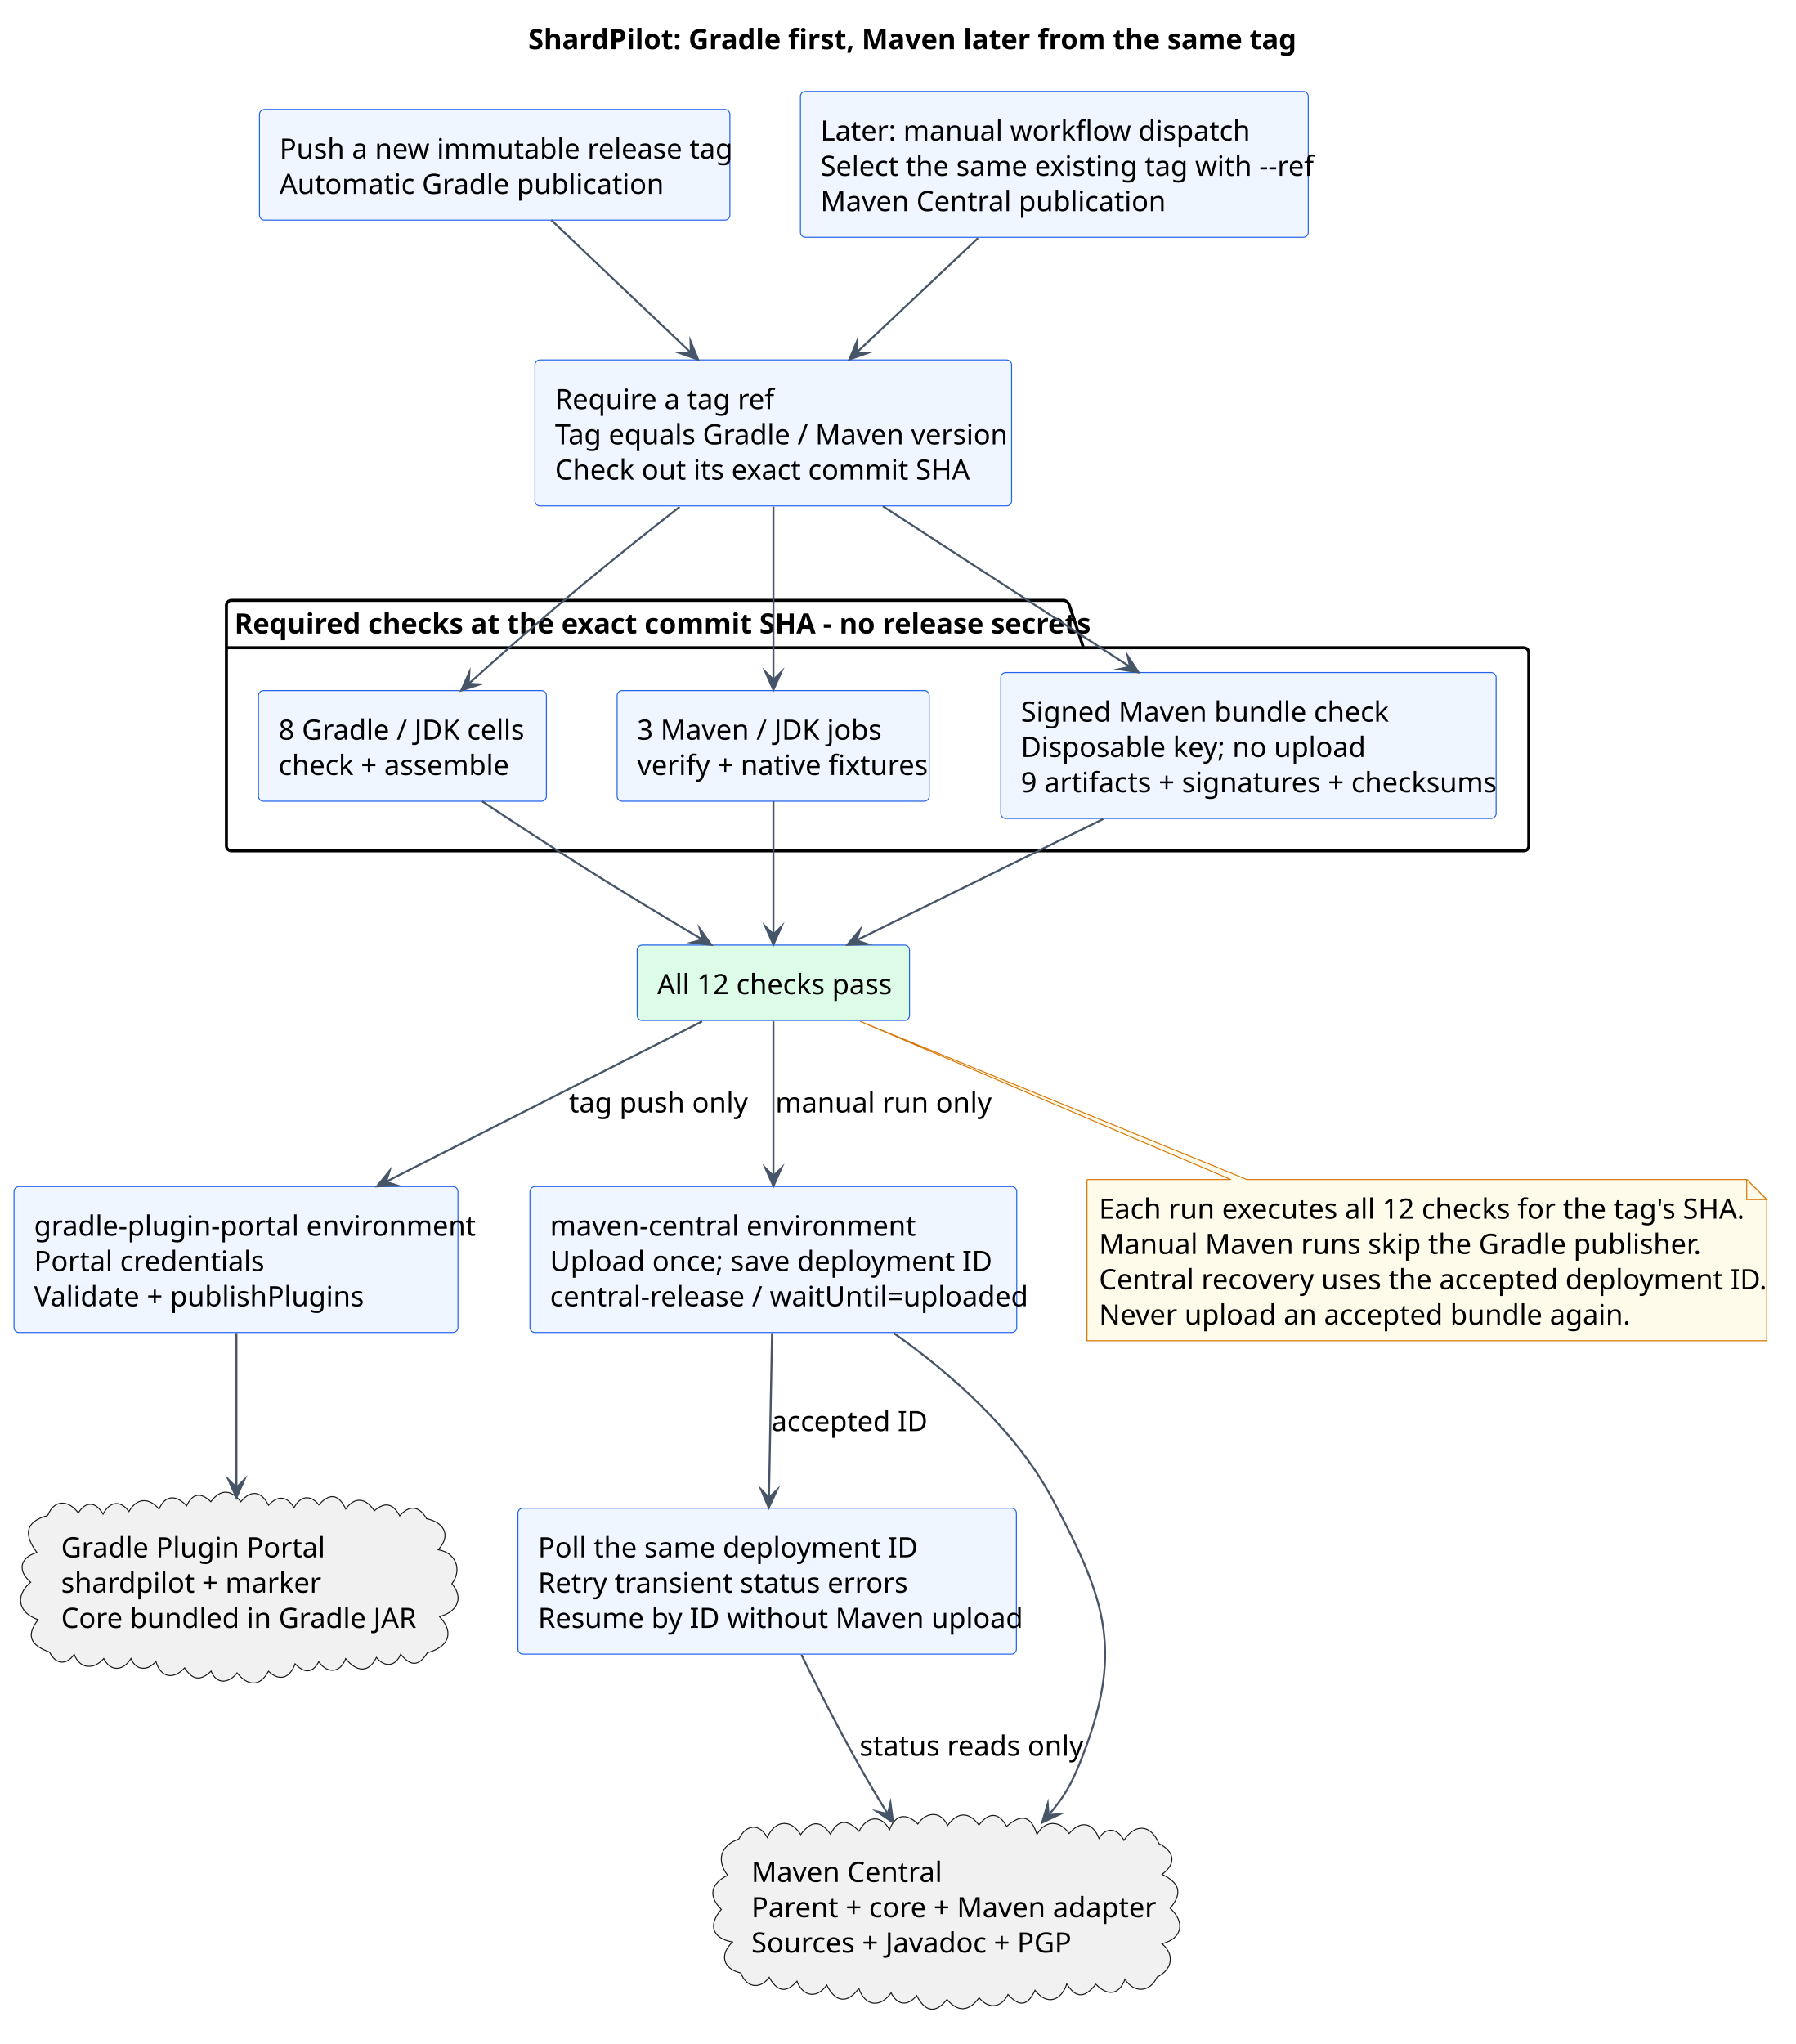
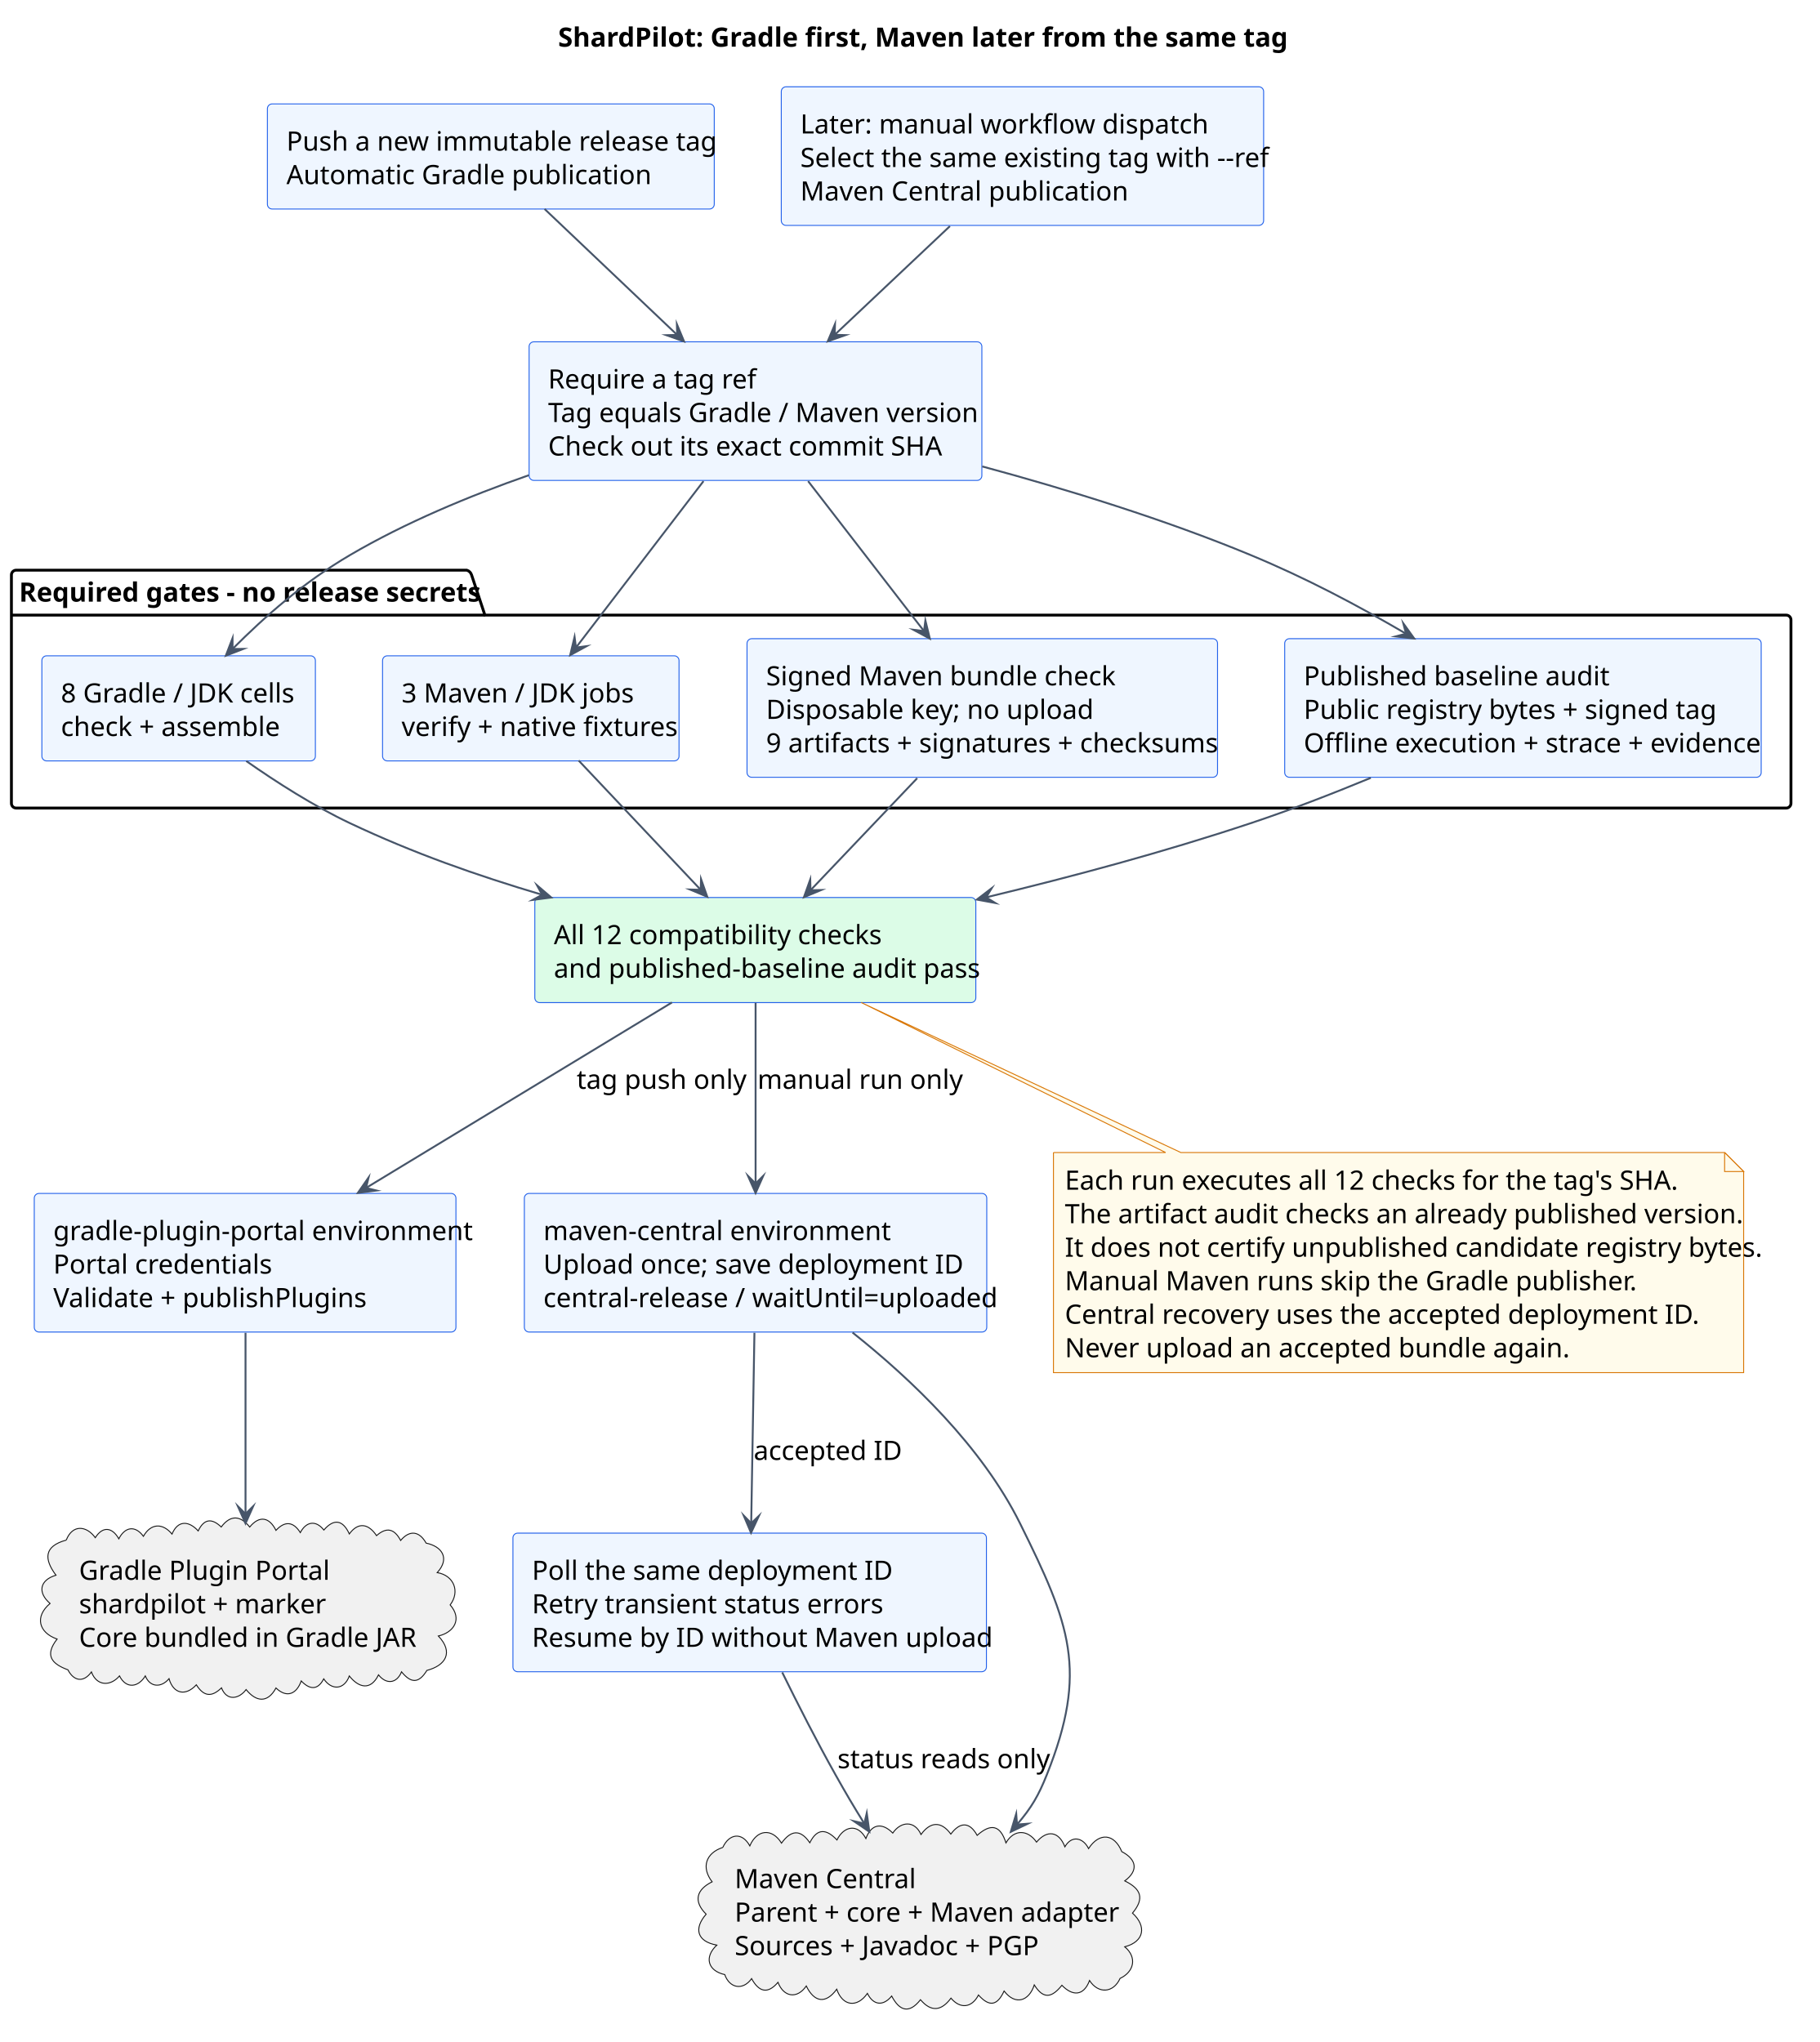
- <svg xmlns="http://www.w3.org/2000/svg" contentStyleType="text/css" height="1020px" preserveAspectRatio="none" style="width:896px;height:1020px;background:#FFFFFF;" version="1.1" viewBox="0 0 896 1020" width="896px" zoomAndPan="magnify">
+ <svg xmlns="http://www.w3.org/2000/svg" contentStyleType="text/css" height="1073px" preserveAspectRatio="none" style="width:956px;height:1073px;background:#FFFFFF;" version="1.1" viewBox="0 0 956 1073" width="956px" zoomAndPan="magnify">
  <defs />
  <g font-family="sans-serif">
    <g class="title">
-       <text fill="#000" font-size="14" font-weight="700" lengthAdjust="spacing" textLength="362.537" x="263.619" y="24.533">ShardPilot: Gradle first, Maven later from the same tag</text>
+       <text fill="#000" font-size="14" font-weight="700" lengthAdjust="spacing" textLength="362.537" x="293.231" y="24.533">ShardPilot: Gradle first, Maven later from the same tag</text>
    </g>
    <g class="cluster" id="ent0004">
-       <path d="M115.5,299.609 L531.229,299.609 A3.75,3.75 0 0 1 533.729,302.109 L540.729,323.219 L760.5,323.219 A2.5,2.5 0 0 1 763,325.719 L763,422.109 A2.5,2.5 0 0 1 760.5,424.609 L115.5,424.609 A2.5,2.5 0 0 1 113,422.109 L113,302.109 A2.5,2.5 0 0 1 115.5,299.609" fill="none" style="stroke:#000;stroke-width:1.5;" />
-       <line style="stroke:#000;stroke-width:1.5;" x1="113" x2="540.729" y1="323.219" y2="323.219" />
-       <text fill="#000" font-size="14" font-weight="700" lengthAdjust="spacing" textLength="414.729" x="117" y="316.143">Required checks at the exact commit SHA - no release secrets</text>
+       <path d="M8.5,299.609 L245.271,299.609 A3.75,3.75 0 0 1 247.771,302.109 L254.771,323.219 L938.5,323.219 A2.5,2.5 0 0 1 941,325.719 L941,422.109 A2.5,2.5 0 0 1 938.5,424.609 L8.5,424.609 A2.5,2.5 0 0 1 6,422.109 L6,302.109 A2.5,2.5 0 0 1 8.5,299.609" fill="none" style="stroke:#000;stroke-width:1.5;" />
+       <line style="stroke:#000;stroke-width:1.5;" x1="6" x2="254.771" y1="323.219" y2="323.219" />
+       <text fill="#000" font-size="14" font-weight="700" lengthAdjust="spacing" textLength="235.771" x="10" y="316.143">Required gates - no release secrets</text>
    </g>
    <g class="entity" id="ent0005">
-       <rect fill="#EFF6FF" height="55.219" rx="2.5" ry="2.5" style="stroke:#2563EB;stroke-width:0.5;" width="143.71" x="129" y="344.609" />
-       <text fill="#000" font-size="14" lengthAdjust="spacing" textLength="123.71" x="139" y="369.143">8 Gradle / JDK cells</text>
-       <text fill="#000" font-size="14" lengthAdjust="spacing" textLength="112.444" x="139" y="386.752">check + assemble</text>
+       <rect fill="#EFF6FF" height="55.219" rx="2.5" ry="2.5" style="stroke:#2563EB;stroke-width:0.5;" width="143.71" x="22" y="344.609" />
+       <text fill="#000" font-size="14" lengthAdjust="spacing" textLength="123.71" x="32" y="369.143">8 Gradle / JDK cells</text>
+       <text fill="#000" font-size="14" lengthAdjust="spacing" textLength="112.444" x="32" y="386.752">check + assemble</text>
    </g>
    <g class="entity" id="ent0006">
-       <rect fill="#EFF6FF" height="55.219" rx="2.5" ry="2.5" style="stroke:#2563EB;stroke-width:0.5;" width="155.775" x="308" y="344.609" />
-       <text fill="#000" font-size="14" lengthAdjust="spacing" textLength="121.386" x="318" y="369.143">3 Maven / JDK jobs</text>
-       <text fill="#000" font-size="14" lengthAdjust="spacing" textLength="135.775" x="318" y="386.752">verify + native fixtures</text>
+       <rect fill="#EFF6FF" height="55.219" rx="2.5" ry="2.5" style="stroke:#2563EB;stroke-width:0.5;" width="155.775" x="201" y="344.609" />
+       <text fill="#000" font-size="14" lengthAdjust="spacing" textLength="121.386" x="211" y="369.143">3 Maven / JDK jobs</text>
+       <text fill="#000" font-size="14" lengthAdjust="spacing" textLength="135.775" x="211" y="386.752">verify + native fixtures</text>
    </g>
    <g class="entity" id="ent0007">
-       <rect fill="#EFF6FF" height="72.828" rx="2.5" ry="2.5" style="stroke:#2563EB;stroke-width:0.5;" width="247.213" x="499.5" y="335.609" />
-       <text fill="#000" font-size="14" lengthAdjust="spacing" textLength="175.896" x="509.5" y="360.143">Signed Maven bundle check</text>
-       <text fill="#000" font-size="14" lengthAdjust="spacing" textLength="164.22" x="509.5" y="377.752">Disposable key; no upload</text>
-       <text fill="#000" font-size="14" lengthAdjust="spacing" textLength="227.213" x="509.5" y="395.361">9 artifacts + signatures + checksums</text>
+       <rect fill="#EFF6FF" height="72.828" rx="2.5" ry="2.5" style="stroke:#2563EB;stroke-width:0.5;" width="247.213" x="392.5" y="335.609" />
+       <text fill="#000" font-size="14" lengthAdjust="spacing" textLength="175.896" x="402.5" y="360.143">Signed Maven bundle check</text>
+       <text fill="#000" font-size="14" lengthAdjust="spacing" textLength="164.22" x="402.5" y="377.752">Disposable key; no upload</text>
+       <text fill="#000" font-size="14" lengthAdjust="spacing" textLength="227.213" x="402.5" y="395.361">9 artifacts + signatures + checksums</text>
+     </g>
+     <g class="entity" id="ent0008">
+       <rect fill="#EFF6FF" height="72.828" rx="2.5" ry="2.5" style="stroke:#2563EB;stroke-width:0.5;" width="250.357" x="675" y="335.609" />
+       <text fill="#000" font-size="14" lengthAdjust="spacing" textLength="151.778" x="685" y="360.143">Published baseline audit</text>
+       <text fill="#000" font-size="14" lengthAdjust="spacing" textLength="205.83" x="685" y="377.752">Public registry bytes + signed tag</text>
+       <text fill="#000" font-size="14" lengthAdjust="spacing" textLength="230.357" x="685" y="395.361">Offline execution + strace + evidence</text>
    </g>
    <g class="entity" id="ent0001">
-       <rect fill="#EFF6FF" height="55.219" rx="2.5" ry="2.5" style="stroke:#2563EB;stroke-width:0.5;" width="234.785" x="129.5" y="54.609" />
-       <text fill="#000" font-size="14" lengthAdjust="spacing" textLength="214.785" x="139.5" y="79.143">Push a new immutable release tag</text>
-       <text fill="#000" font-size="14" lengthAdjust="spacing" textLength="178.985" x="139.5" y="96.752">Automatic Gradle publication</text>
+       <rect fill="#EFF6FF" height="55.219" rx="2.5" ry="2.5" style="stroke:#2563EB;stroke-width:0.5;" width="234.785" x="140.5" y="54.609" />
+       <text fill="#000" font-size="14" lengthAdjust="spacing" textLength="214.785" x="150.5" y="79.143">Push a new immutable release tag</text>
+       <text fill="#000" font-size="14" lengthAdjust="spacing" textLength="178.985" x="150.5" y="96.752">Automatic Gradle publication</text>
    </g>
    <g class="entity" id="ent0002">
-       <rect fill="#EFF6FF" height="72.828" rx="2.5" ry="2.5" style="stroke:#2563EB;stroke-width:0.5;" width="253.434" x="399.5" y="45.609" />
-       <text fill="#000" font-size="14" lengthAdjust="spacing" textLength="199.985" x="409.5" y="70.143">Later: manual workflow dispatch</text>
-       <text fill="#000" font-size="14" lengthAdjust="spacing" textLength="233.434" x="409.5" y="87.752">Select the same existing tag with --ref</text>
-       <text fill="#000" font-size="14" lengthAdjust="spacing" textLength="161.868" x="409.5" y="105.361">Maven Central publication</text>
+       <rect fill="#EFF6FF" height="72.828" rx="2.5" ry="2.5" style="stroke:#2563EB;stroke-width:0.5;" width="253.434" x="410.5" y="45.609" />
+       <text fill="#000" font-size="14" lengthAdjust="spacing" textLength="199.985" x="420.5" y="70.143">Later: manual workflow dispatch</text>
+       <text fill="#000" font-size="14" lengthAdjust="spacing" textLength="233.434" x="420.5" y="87.752">Select the same existing tag with --ref</text>
+       <text fill="#000" font-size="14" lengthAdjust="spacing" textLength="161.868" x="420.5" y="105.361">Maven Central publication</text>
    </g>
    <g class="entity" id="ent0003">
-       <rect fill="#EFF6FF" height="72.828" rx="2.5" ry="2.5" style="stroke:#2563EB;stroke-width:0.5;" width="237.889" x="267" y="179.609" />
-       <text fill="#000" font-size="14" lengthAdjust="spacing" textLength="104.282" x="277" y="204.143">Require a tag ref</text>
-       <text fill="#000" font-size="14" lengthAdjust="spacing" textLength="217.889" x="277" y="221.752">Tag equals Gradle / Maven version</text>
-       <text fill="#000" font-size="14" lengthAdjust="spacing" textLength="199.951" x="277" y="239.361">Check out its exact commit SHA</text>
-     </g>
-     <g class="entity" id="ent0008">
-       <rect fill="#DCFCE7" height="37.609" rx="2.5" ry="2.5" style="stroke:#2563EB;stroke-width:0.5;" width="135.944" x="318" y="471.609" />
-       <text fill="#000" font-size="14" lengthAdjust="spacing" textLength="115.944" x="328" y="496.143">All 12 checks pass</text>
+       <rect fill="#EFF6FF" height="72.828" rx="2.5" ry="2.5" style="stroke:#2563EB;stroke-width:0.5;" width="237.889" x="278" y="179.609" />
+       <text fill="#000" font-size="14" lengthAdjust="spacing" textLength="104.282" x="288" y="204.143">Require a tag ref</text>
+       <text fill="#000" font-size="14" lengthAdjust="spacing" textLength="217.889" x="288" y="221.752">Tag equals Gradle / Maven version</text>
+       <text fill="#000" font-size="14" lengthAdjust="spacing" textLength="199.951" x="288" y="239.361">Check out its exact commit SHA</text>
    </g>
    <g class="entity" id="ent0009">
-       <rect fill="#EFF6FF" height="72.828" rx="2.5" ry="2.5" style="stroke:#2563EB;stroke-width:0.5;" width="221.558" x="7" y="592.109" />
-       <text fill="#000" font-size="14" lengthAdjust="spacing" textLength="201.558" x="17" y="616.643">gradle-plugin-portal environment</text>
-       <text fill="#000" font-size="14" lengthAdjust="spacing" textLength="108.165" x="17" y="634.252">Portal credentials</text>
-       <text fill="#000" font-size="14" lengthAdjust="spacing" textLength="156.83" x="17" y="651.861">Validate + publishPlugins</text>
+       <rect fill="#DCFCE7" height="55.219" rx="2.5" ry="2.5" style="stroke:#2563EB;stroke-width:0.5;" width="231.709" x="281" y="471.609" />
+       <text fill="#000" font-size="14" lengthAdjust="spacing" textLength="163.399" x="291" y="496.143">All 12 compatibility checks</text>
+       <text fill="#000" font-size="14" lengthAdjust="spacing" textLength="211.709" x="291" y="513.752">and published-baseline audit pass</text>
    </g>
    <g class="entity" id="ent0010">
-       <rect fill="#EFF6FF" height="72.828" rx="2.5" ry="2.5" style="stroke:#2563EB;stroke-width:0.5;" width="242.961" x="264.5" y="592.109" />
-       <text fill="#000" font-size="14" lengthAdjust="spacing" textLength="169.634" x="274.5" y="616.643">maven-central environment</text>
-       <text fill="#000" font-size="14" lengthAdjust="spacing" textLength="210.123" x="274.5" y="634.252">Upload once; save deployment ID</text>
-       <text fill="#000" font-size="14" lengthAdjust="spacing" textLength="222.961" x="274.5" y="651.861">central-release / waitUntil=uploaded</text>
+       <rect fill="#EFF6FF" height="72.828" rx="2.5" ry="2.5" style="stroke:#2563EB;stroke-width:0.5;" width="221.558" x="18" y="627.109" />
+       <text fill="#000" font-size="14" lengthAdjust="spacing" textLength="201.558" x="28" y="651.643">gradle-plugin-portal environment</text>
+       <text fill="#000" font-size="14" lengthAdjust="spacing" textLength="108.165" x="28" y="669.252">Portal credentials</text>
+       <text fill="#000" font-size="14" lengthAdjust="spacing" textLength="156.83" x="28" y="686.861">Validate + publishPlugins</text>
    </g>
    <g class="entity" id="ent0011">
-       <rect fill="#EFF6FF" height="72.828" rx="2.5" ry="2.5" style="stroke:#2563EB;stroke-width:0.5;" width="248.785" x="258.5" y="752.609" />
-       <text fill="#000" font-size="14" lengthAdjust="spacing" textLength="178.979" x="268.5" y="777.143">Poll the same deployment ID</text>
-       <text fill="#000" font-size="14" lengthAdjust="spacing" textLength="172.724" x="268.5" y="794.752">Retry transient status errors</text>
-       <text fill="#000" font-size="14" lengthAdjust="spacing" textLength="228.785" x="268.5" y="812.361">Resume by ID without Maven upload</text>
+       <rect fill="#EFF6FF" height="72.828" rx="2.5" ry="2.5" style="stroke:#2563EB;stroke-width:0.5;" width="242.961" x="275.5" y="627.109" />
+       <text fill="#000" font-size="14" lengthAdjust="spacing" textLength="169.634" x="285.5" y="651.643">maven-central environment</text>
+       <text fill="#000" font-size="14" lengthAdjust="spacing" textLength="210.123" x="285.5" y="669.252">Upload once; save deployment ID</text>
+       <text fill="#000" font-size="14" lengthAdjust="spacing" textLength="222.961" x="285.5" y="686.861">central-release / waitUntil=uploaded</text>
    </g>
    <g class="entity" id="ent0012">
-       <path d="M23.807,756.267 C27.125,747.817 34.513,748.691 39.061,754.994 C43.057,748.715 48.022,749.565 51.426,755.589 C54.603,749.386 59.928,748.281 64.349,754.271 C68.278,747.364 74.445,747.174 79.377,753.096 C82.57,745.503 88.397,746.233 93.13,751.441 C96.189,745.043 100.273,744.597 105.234,749.383 C110.116,742.875 115.333,743.237 120.2,749.401 C125.32,743.149 130.561,744.194 134.001,751.157 C138.68,746.101 143.105,746.466 146.786,752.326 C149.83,746.53 154.889,745.57 159.159,750.971 C164.562,744.7 169.211,745.742 172.537,753.021 C177.386,746.409 182.793,747.817 186.841,753.921 C192.251,749.15 196.258,750.384 199.499,756.453 C204.29,750.783 209.356,751.539 212.897,757.851 C221.289,759.568 225.528,765.927 218.717,773.351 C227.438,774.782 230.874,783.246 225.525,790.321 C232.019,797.788 227.523,804.772 219.324,806.665 C227.443,815.247 223.165,822.161 213.297,824.747 C209.019,831.705 204.978,831.6 199.975,825.486 C197.438,831.746 191.919,832.195 187.877,827.088 C183.669,835.678 177.303,833.72 172.539,827.67 C169.867,834.985 163.285,835.372 159.09,829.188 C155.843,835.478 151.523,834.742 147.283,830.277 C144.893,836.991 139.82,839.561 134.002,833.98 C129.588,842.154 123.489,841.241 118.305,834.807 C114.637,839.765 108.197,841.093 105.362,833.919 C100.137,839.025 96.014,838.412 92.154,832.311 C86.628,838.364 80.138,837.233 77.805,829.085 C73.913,833.801 67.962,833.933 65.341,827.646 C61.76,833.592 55.354,834.712 51.779,827.638 C47.089,833.169 39.872,833.143 37.03,825.558 C32.902,831.329 27.749,830.418 24.692,824.435 C16.074,821.257 12.349,816.827 18.999,808.272 C9.314,804.897 7.105,796.475 15.3,789.564 C8.609,783.82 9.841,777.266 18.41,774.718 C12.073,766.221 12.031,759.466 23.807,756.267" fill="#F1F1F1" style="stroke:#181818;stroke-width:0.5;" />
-       <text fill="#000" font-size="14" lengthAdjust="spacing" textLength="125.289" x="30.5" y="777.143">Gradle Plugin Portal</text>
-       <text fill="#000" font-size="14" lengthAdjust="spacing" textLength="120.217" x="30.5" y="794.752">shardpilot + marker</text>
-       <text fill="#000" font-size="14" lengthAdjust="spacing" textLength="175.096" x="30.5" y="812.361">Core bundled in Gradle JAR</text>
+       <rect fill="#EFF6FF" height="72.828" rx="2.5" ry="2.5" style="stroke:#2563EB;stroke-width:0.5;" width="248.785" x="269.5" y="805.609" />
+       <text fill="#000" font-size="14" lengthAdjust="spacing" textLength="178.979" x="279.5" y="830.143">Poll the same deployment ID</text>
+       <text fill="#000" font-size="14" lengthAdjust="spacing" textLength="172.724" x="279.5" y="847.752">Retry transient status errors</text>
+       <text fill="#000" font-size="14" lengthAdjust="spacing" textLength="228.785" x="279.5" y="865.361">Resume by ID without Maven upload</text>
    </g>
    <g class="entity" id="ent0013">
-       <path d="M368.77,917.757 C372.061,910.587 378.825,909.413 382.966,916.935 C386.607,908.419 394.542,907.308 399.62,915.502 C404.485,908.765 409.42,907.873 414.482,915.295 C418.471,907.301 423.363,908.139 428.756,913.831 C432.336,906.545 439.592,904.964 443.951,913.06 C446.851,905.306 452.455,904.507 458.073,910.207 C462.216,904.111 469.467,903.331 472.917,910.958 C477.831,904.162 483.485,903.806 488.582,910.749 C493.328,904.399 498.325,904.028 502.413,911.412 C509.544,905.065 514.542,905.862 517.543,915.357 C521.813,908.041 528.995,908.346 533.608,914.962 C539.182,908.336 545.358,909.256 548.508,917.407 C552.227,911.039 558.147,912.713 560.948,918.357 C566.575,909.769 574.45,910.354 578.404,919.963 C586.04,923.951 587.423,929.815 579.971,935.341 C588.491,939.522 590.525,944.492 584.025,952.27 C591.493,959.068 590.338,967.268 579.965,969.976 C586.592,975.512 584.878,983.107 577.516,986.579 C573.993,994.358 566.022,994.782 561.463,987.7 C558.349,996.006 552.463,995.937 546.94,990.19 C541.812,996.568 537.385,997.912 532.429,990.016 C529.696,998.47 522.583,1000.998 516.568,993.224 C512.977,1000.952 508.89,1001.732 503.102,995.316 C499.665,1002.044 493.53,1002.806 488.66,996.962 C483.659,1003.678 478.323,1004.471 472.634,997.784 C466.601,1005.445 461.57,1003.611 457.5,995.857 C453.09,1001.275 447.87,1000.809 444.745,994.463 C439.367,1002.164 431.738,1001.263 428.628,992.273 C422.761,1000.305 416.751,999.056 412.638,990.575 C407.726,997.642 400.758,996.391 397.758,988.653 C392.177,995.202 387.609,993.47 383.903,986.702 C379.33,993.111 372.334,991.774 369.796,984.591 C360.82,982.572 358.923,975.347 365.614,969.099 C355.362,967.218 353.321,960.543 360.019,952.832 C353.125,945.976 354.965,939.888 363.165,935.825 C357.337,928.271 359.81,920.723 368.77,917.757" fill="#F1F1F1" style="stroke:#181818;stroke-width:0.5;" />
-       <text fill="#000" font-size="14" lengthAdjust="spacing" textLength="91.041" x="375" y="939.143">Maven Central</text>
-       <text fill="#000" font-size="14" lengthAdjust="spacing" textLength="193.785" x="375" y="956.752">Parent + core + Maven adapter</text>
-       <text fill="#000" font-size="14" lengthAdjust="spacing" textLength="164.979" x="375" y="974.361">Sources + Javadoc + PGP</text>
+       <path d="M34.807,809.267 C38.125,800.817 45.513,801.691 50.061,807.994 C54.057,801.715 59.022,802.565 62.426,808.589 C65.603,802.386 70.928,801.281 75.349,807.271 C79.278,800.364 85.445,800.174 90.377,806.096 C93.57,798.503 99.397,799.233 104.13,804.441 C107.189,798.043 111.273,797.597 116.234,802.383 C121.116,795.875 126.333,796.237 131.2,802.401 C136.32,796.149 141.561,797.194 145.001,804.157 C149.68,799.101 154.105,799.466 157.786,805.326 C160.83,799.53 165.889,798.57 170.159,803.971 C175.562,797.7 180.211,798.742 183.537,806.021 C188.386,799.409 193.793,800.817 197.841,806.921 C203.251,802.15 207.258,803.384 210.499,809.453 C215.29,803.783 220.356,804.539 223.897,810.851 C232.289,812.568 236.528,818.927 229.717,826.351 C238.438,827.782 241.874,836.246 236.525,843.321 C243.019,850.788 238.523,857.772 230.324,859.665 C238.443,868.247 234.165,875.161 224.297,877.747 C220.019,884.705 215.978,884.6 210.975,878.486 C208.438,884.746 202.919,885.195 198.877,880.088 C194.669,888.678 188.303,886.72 183.539,880.67 C180.867,887.985 174.285,888.372 170.09,882.188 C166.843,888.478 162.523,887.742 158.283,883.277 C155.893,889.991 150.82,892.561 145.002,886.98 C140.588,895.154 134.489,894.241 129.305,887.807 C125.637,892.765 119.197,894.093 116.362,886.919 C111.137,892.025 107.014,891.412 103.154,885.311 C97.628,891.364 91.138,890.233 88.805,882.085 C84.913,886.801 78.962,886.933 76.341,880.646 C72.76,886.592 66.354,887.712 62.779,880.638 C58.089,886.169 50.872,886.143 48.03,878.558 C43.902,884.329 38.749,883.418 35.692,877.435 C27.074,874.257 23.349,869.827 29.999,861.272 C20.314,857.897 18.105,849.475 26.3,842.564 C19.609,836.82 20.841,830.266 29.41,827.718 C23.073,819.221 23.031,812.466 34.807,809.267" fill="#F1F1F1" style="stroke:#181818;stroke-width:0.5;" />
+       <text fill="#000" font-size="14" lengthAdjust="spacing" textLength="125.289" x="41.5" y="830.143">Gradle Plugin Portal</text>
+       <text fill="#000" font-size="14" lengthAdjust="spacing" textLength="120.217" x="41.5" y="847.752">shardpilot + marker</text>
+       <text fill="#000" font-size="14" lengthAdjust="spacing" textLength="175.096" x="41.5" y="865.361">Core bundled in Gradle JAR</text>
    </g>
-     <g class="entity" id="ent0029">
-       <path d="M542.5,588.609 L542.5,669.047 A0,0 0 0 0 542.5,669.047 L881.774,669.047 A0,0 0 0 0 881.774,669.047 L881.774,598.609 L871.774,588.609 L622.32,588.609 L429.29,509.669 L614.32,588.609 L542.5,588.609 A0,0 0 0 0 542.5,588.609" fill="#FFFBEB" style="stroke:#D97706;stroke-width:0.5;" />
-       <path d="M871.774,588.609 L871.774,598.609 L881.774,598.609 L871.774,588.609" fill="#FFFBEB" style="stroke:#D97706;stroke-width:0.5;" />
-       <text fill="#000" font-size="14" lengthAdjust="spacing" textLength="313.947" x="548.5" y="608.143">Each run executes all 12 checks for the tag's SHA.</text>
-       <text fill="#000" font-size="14" lengthAdjust="spacing" textLength="285.592" x="548.5" y="625.752">Manual Maven runs skip the Gradle publisher.</text>
-       <text fill="#000" font-size="14" lengthAdjust="spacing" textLength="318.274" x="548.5" y="643.361">Central recovery uses the accepted deployment ID.</text>
-       <text fill="#000" font-size="14" lengthAdjust="spacing" textLength="251.412" x="548.5" y="660.971">Never upload an accepted bundle again.</text>
+     <g class="entity" id="ent0014">
+       <path d="M379.77,970.757 C383.061,963.587 389.825,962.413 393.966,969.935 C397.607,961.419 405.542,960.308 410.62,968.502 C415.485,961.765 420.42,960.873 425.482,968.295 C429.471,960.301 434.363,961.139 439.756,966.831 C443.336,959.545 450.592,957.964 454.951,966.06 C457.851,958.306 463.455,957.507 469.073,963.207 C473.216,957.111 480.467,956.331 483.917,963.958 C488.831,957.162 494.485,956.806 499.582,963.749 C504.328,957.399 509.325,957.028 513.413,964.412 C520.544,958.065 525.542,958.862 528.543,968.357 C532.813,961.041 539.995,961.346 544.608,967.962 C550.182,961.336 556.358,962.256 559.508,970.407 C563.227,964.039 569.147,965.713 571.948,971.357 C577.575,962.769 585.45,963.354 589.404,972.963 C597.04,976.951 598.423,982.815 590.971,988.341 C599.491,992.522 601.525,997.492 595.025,1005.27 C602.493,1012.068 601.338,1020.268 590.965,1022.976 C597.592,1028.512 595.878,1036.107 588.516,1039.579 C584.993,1047.358 577.022,1047.782 572.463,1040.7 C569.349,1049.006 563.463,1048.937 557.94,1043.19 C552.812,1049.568 548.385,1050.912 543.429,1043.016 C540.696,1051.47 533.583,1053.998 527.568,1046.224 C523.977,1053.952 519.89,1054.732 514.102,1048.316 C510.665,1055.044 504.53,1055.806 499.66,1049.962 C494.659,1056.678 489.323,1057.471 483.634,1050.784 C477.601,1058.445 472.57,1056.611 468.5,1048.857 C464.09,1054.275 458.87,1053.809 455.745,1047.463 C450.367,1055.164 442.738,1054.263 439.628,1045.273 C433.761,1053.305 427.751,1052.056 423.638,1043.575 C418.726,1050.642 411.758,1049.391 408.758,1041.653 C403.177,1048.202 398.609,1046.47 394.903,1039.702 C390.33,1046.111 383.334,1044.774 380.796,1037.591 C371.82,1035.572 369.923,1028.347 376.614,1022.099 C366.362,1020.218 364.321,1013.543 371.019,1005.832 C364.125,998.976 365.965,992.888 374.165,988.825 C368.337,981.271 370.81,973.723 379.77,970.757" fill="#F1F1F1" style="stroke:#181818;stroke-width:0.5;" />
+       <text fill="#000" font-size="14" lengthAdjust="spacing" textLength="91.041" x="386" y="992.143">Maven Central</text>
+       <text fill="#000" font-size="14" lengthAdjust="spacing" textLength="193.785" x="386" y="1009.752">Parent + core + Maven adapter</text>
+       <text fill="#000" font-size="14" lengthAdjust="spacing" textLength="164.979" x="386" y="1027.361">Sources + Javadoc + PGP</text>
    </g>
-     <g class="link" id="lnk14">
-       <path d="M275.13,109.819 C296.23,129.859 321.705,154.056 344.795,175.986" fill="none" id="tag-to-validate" style="stroke:#475569;stroke-width:1;" />
-       <polygon fill="#475569" points="348.42,179.429,344.649,170.331,344.795,175.986,339.14,176.132,348.42,179.429" style="stroke:#475569;stroke-width:1;stroke-linejoin:miter;stroke-miterlimit:10;" />
+     <g class="entity" id="ent0032">
+       <path d="M553.5,605.609 L553.5,721.266 A0,0 0 0 0 553.5,721.266 L916.14,721.266 A0,0 0 0 0 916.14,721.266 L916.14,615.609 L906.14,605.609 L620.43,605.609 L452.44,526.759 L612.43,605.609 L553.5,605.609 A0,0 0 0 0 553.5,605.609" fill="#FFFBEB" style="stroke:#D97706;stroke-width:0.5;" />
+       <path d="M906.14,605.609 L906.14,615.609 L916.14,615.609 L906.14,605.609" fill="#FFFBEB" style="stroke:#D97706;stroke-width:0.5;" />
+       <text fill="#000" font-size="14" lengthAdjust="spacing" textLength="313.947" x="559.5" y="625.143">Each run executes all 12 checks for the tag's SHA.</text>
+       <text fill="#000" font-size="14" lengthAdjust="spacing" textLength="337.743" x="559.5" y="642.752">The artifact audit checks an already published version.</text>
+       <text fill="#000" font-size="14" lengthAdjust="spacing" textLength="341.64" x="559.5" y="660.361">It does not certify unpublished candidate registry bytes.</text>
+       <text fill="#000" font-size="14" lengthAdjust="spacing" textLength="285.592" x="559.5" y="677.971">Manual Maven runs skip the Gradle publisher.</text>
+       <text fill="#000" font-size="14" lengthAdjust="spacing" textLength="318.274" x="559.5" y="695.58">Central recovery uses the accepted deployment ID.</text>
+       <text fill="#000" font-size="14" lengthAdjust="spacing" textLength="251.412" x="559.5" y="713.189">Never upload an accepted bundle again.</text>
    </g>
    <g class="link" id="lnk15">
-       <path d="M488.11,118.829 C468.19,137.609 447.477,157.139 427.557,175.929" fill="none" id="manual-to-validate" style="stroke:#475569;stroke-width:1;" />
-       <polygon fill="#475569" points="423.92,179.359,433.212,176.094,427.557,175.929,427.722,170.274,423.92,179.359" style="stroke:#475569;stroke-width:1;stroke-linejoin:miter;stroke-miterlimit:10;" />
+       <path d="M286.13,109.819 C307.23,129.859 332.705,154.056 355.795,175.986" fill="none" id="tag-to-validate" style="stroke:#475569;stroke-width:1;" />
+       <polygon fill="#475569" points="359.42,179.429,355.649,170.331,355.795,175.986,350.14,176.132,359.42,179.429" style="stroke:#475569;stroke-width:1;stroke-linejoin:miter;stroke-miterlimit:10;" />
    </g>
    <g class="link" id="lnk16">
-       <path d="M339.18,252.949 C323.69,265.039 306.46,278.739 291,291.609 C270.33,308.819 251.359,325.528 233.929,341.188" fill="none" id="validate-to-gradleChecks" style="stroke:#475569;stroke-width:1;" />
-       <polygon fill="#475569" points="230.21,344.529,239.578,341.49,233.929,341.188,234.231,335.539,230.21,344.529" style="stroke:#475569;stroke-width:1;stroke-linejoin:miter;stroke-miterlimit:10;" />
+       <path d="M499.11,118.829 C479.19,137.609 458.477,157.139 438.557,175.929" fill="none" id="manual-to-validate" style="stroke:#475569;stroke-width:1;" />
+       <polygon fill="#475569" points="434.92,179.359,444.212,176.094,438.557,175.929,438.722,170.274,434.92,179.359" style="stroke:#475569;stroke-width:1;stroke-linejoin:miter;stroke-miterlimit:10;" />
    </g>
    <g class="link" id="lnk17">
-       <path d="M386,252.829 C386,280.729 386,313.889 386,339.239" fill="none" id="validate-to-mavenChecks" style="stroke:#475569;stroke-width:1;" />
-       <polygon fill="#475569" points="386,344.239,390,335.239,386,339.239,382,335.239,386,344.239" style="stroke:#475569;stroke-width:1;stroke-linejoin:miter;stroke-miterlimit:10;" />
+       <path d="M277.87,249.699 C246.25,260.739 212.9,274.679 184,291.609 C159.54,305.939 139.201,323.94 122.191,340.99" fill="none" id="validate-to-gradleChecks" style="stroke:#475569;stroke-width:1;" />
+       <polygon fill="#475569" points="118.66,344.529,127.848,340.983,122.191,340.99,122.185,335.333,118.66,344.529" style="stroke:#475569;stroke-width:1;stroke-linejoin:miter;stroke-miterlimit:10;" />
    </g>
    <g class="link" id="lnk18">
-       <path d="M440.67,252.629 C478.95,277.509 525.698,307.885 563.998,332.775" fill="none" id="validate-to-bundle" style="stroke:#475569;stroke-width:1;" />
-       <polygon fill="#475569" points="568.19,335.499,562.823,327.241,563.998,332.775,558.464,333.949,568.19,335.499" style="stroke:#475569;stroke-width:1;stroke-linejoin:miter;stroke-miterlimit:10;" />
+       <path d="M369.63,252.829 C348.25,280.729 322.051,314.92 302.631,340.27" fill="none" id="validate-to-mavenChecks" style="stroke:#475569;stroke-width:1;" />
+       <polygon fill="#475569" points="299.59,344.239,308.239,339.527,302.631,340.27,301.888,334.662,299.59,344.239" style="stroke:#475569;stroke-width:1;stroke-linejoin:miter;stroke-miterlimit:10;" />
    </g>
    <g class="link" id="lnk19">
-       <path d="M240.63,399.849 C256.23,410.229 274.36,422.119 291,432.609 C312.15,445.939 332.016,457.884 350.686,468.924" fill="none" id="gradleChecks-to-gate" style="stroke:#475569;stroke-width:1;" />
-       <polygon fill="#475569" points="354.99,471.469,349.279,463.445,350.686,468.924,345.207,470.332,354.99,471.469" style="stroke:#475569;stroke-width:1;stroke-linejoin:miter;stroke-miterlimit:10;" />
+       <path d="M424.6,252.829 C443.82,277.709 466.303,306.793 485.493,331.633" fill="none" id="validate-to-bundle" style="stroke:#475569;stroke-width:1;" />
+       <polygon fill="#475569" points="488.55,335.589,486.213,326.022,485.493,331.633,479.882,330.913,488.55,335.589" style="stroke:#475569;stroke-width:1;stroke-linejoin:miter;stroke-miterlimit:10;" />
    </g>
    <g class="link" id="lnk20">
-       <path d="M386,399.839 C386,421.739 386,447.139 386,466.349" fill="none" id="mavenChecks-to-gate" style="stroke:#475569;stroke-width:1;" />
-       <polygon fill="#475569" points="386,471.349,390,462.349,386,466.349,382,462.349,386,471.349" style="stroke:#475569;stroke-width:1;stroke-linejoin:miter;stroke-miterlimit:10;" />
+       <path d="M516.08,245.099 C561.02,257.249 612.11,272.989 657,291.609 C686.39,303.799 713.113,318.016 738.743,332.996" fill="none" id="validate-to-audit" style="stroke:#475569;stroke-width:1;" />
+       <polygon fill="#475569" points="743.06,335.519,737.308,327.525,738.743,332.996,733.271,334.431,743.06,335.519" style="stroke:#475569;stroke-width:1;stroke-linejoin:miter;stroke-miterlimit:10;" />
    </g>
    <g class="link" id="lnk21">
-       <path d="M550.6,408.699 C508.4,429.439 461.447,452.524 427.427,469.244" fill="none" id="bundle-to-gate" style="stroke:#475569;stroke-width:1;" />
-       <polygon fill="#475569" points="422.94,471.449,432.782,471.069,427.427,469.244,429.253,463.89,422.94,471.449" style="stroke:#475569;stroke-width:1;stroke-linejoin:miter;stroke-miterlimit:10;" />
+       <path d="M129.39,399.899 C145.43,411.139 165.03,423.649 184,432.609 C217.23,448.309 250.336,459.949 284.866,470.179" fill="none" id="gradleChecks-to-gate" style="stroke:#475569;stroke-width:1;" />
+       <polygon fill="#475569" points="289.66,471.599,282.167,465.208,284.866,470.179,279.895,472.878,289.66,471.599" style="stroke:#475569;stroke-width:1;stroke-linejoin:miter;stroke-miterlimit:10;" />
    </g>
    <g class="link" id="lnk22">
-       <path d="M350.41,509.669 C309.19,530.589 244.739,563.297 192.629,589.737" fill="none" id="gate-to-gradlePublish" style="stroke:#475569;stroke-width:1;" />
-       <polygon fill="#475569" points="188.17,591.999,198.006,591.494,192.629,589.737,194.386,584.36,188.17,591.999" style="stroke:#475569;stroke-width:1;stroke-linejoin:miter;stroke-miterlimit:10;" />
-       <text fill="#000" font-size="14" lengthAdjust="spacing" textLength="83.282" x="284" y="555.143">tag push only</text>
+       <path d="M304.02,399.619 C323.91,420.689 348.188,446.403 368.168,467.573" fill="none" id="mavenChecks-to-gate" style="stroke:#475569;stroke-width:1;" />
+       <polygon fill="#475569" points="371.6,471.209,368.332,461.919,368.168,467.573,362.514,467.41,371.6,471.209" style="stroke:#475569;stroke-width:1;stroke-linejoin:miter;stroke-miterlimit:10;" />
    </g>
    <g class="link" id="lnk23">
-       <path d="M386,509.669 C386,530.549 386,560.439 386,586.859" fill="none" id="gate-to-mavenPublish" style="stroke:#475569;stroke-width:1;" />
-       <polygon fill="#475569" points="386,591.859,390,582.859,386,586.859,382,582.859,386,591.859" style="stroke:#475569;stroke-width:1;stroke-linejoin:miter;stroke-miterlimit:10;" />
-       <text fill="#000" font-size="14" lengthAdjust="spacing" textLength="99.613" x="387" y="555.143">manual run only</text>
+       <path d="M481.9,408.929 C462.94,428.839 443.197,449.578 425.847,467.808" fill="none" id="bundle-to-gate" style="stroke:#475569;stroke-width:1;" />
+       <polygon fill="#475569" points="422.4,471.429,431.502,467.668,425.847,467.808,425.707,462.152,422.4,471.429" style="stroke:#475569;stroke-width:1;stroke-linejoin:miter;stroke-miterlimit:10;" />
    </g>
    <g class="link" id="lnk24">
-       <path d="M118,665.179 C118,689.549 118,716.929 118,742.339" fill="none" id="gradlePublish-to-portal" style="stroke:#475569;stroke-width:1;" />
-       <polygon fill="#475569" points="118,747.339,122,738.339,118,742.339,114,738.339,118,747.339" style="stroke:#475569;stroke-width:1;stroke-linejoin:miter;stroke-miterlimit:10;" />
+       <path d="M720.24,408.729 C699.85,417.169 677.8,425.699 657,432.609 C610.61,448.009 563.401,460.629 518.111,471.529" fill="none" id="audit-to-gate" style="stroke:#475569;stroke-width:1;" />
+       <polygon fill="#475569" points="513.25,472.699,522.936,474.482,518.111,471.529,521.064,466.705,513.25,472.699" style="stroke:#475569;stroke-width:1;stroke-linejoin:miter;stroke-miterlimit:10;" />
    </g>
    <g class="link" id="lnk25">
-       <path d="M446.1,665.279 C474.86,685.639 506.91,713.849 525,747.609 C552.87,799.609 560.88,824.819 539,879.609 C534.68,890.429 531.077,896.746 523.357,905.736" fill="none" id="mavenPublish-to-central" style="stroke:#475569;stroke-width:1;" />
-       <polygon fill="#475569" points="520.1,909.529,528.998,905.307,523.357,905.736,522.929,900.095,520.1,909.529" style="stroke:#475569;stroke-width:1;stroke-linejoin:miter;stroke-miterlimit:10;" />
+       <path d="M353.05,526.759 C308.05,554.039 242.125,594.017 192.305,624.227" fill="none" id="gate-to-gradlePublish" style="stroke:#475569;stroke-width:1;" />
+       <polygon fill="#475569" points="188.03,626.819,197.8,625.573,192.305,624.227,193.652,618.733,188.03,626.819" style="stroke:#475569;stroke-width:1;stroke-linejoin:miter;stroke-miterlimit:10;" />
+       <text fill="#000" font-size="14" lengthAdjust="spacing" textLength="83.282" x="303" y="572.143">tag push only</text>
    </g>
    <g class="link" id="lnk26">
-       <path d="M385.33,665.179 C384.83,691.189 384.264,721.34 383.774,747.38" fill="none" id="mavenPublish-to-status" style="stroke:#475569;stroke-width:1;" />
-       <polygon fill="#475569" points="383.68,752.379,387.849,743.456,383.774,747.38,379.85,743.306,383.68,752.379" style="stroke:#475569;stroke-width:1;stroke-linejoin:miter;stroke-miterlimit:10;" />
-       <text fill="#000" font-size="14" lengthAdjust="spacing" textLength="74.71" x="385" y="714.143">accepted ID</text>
+       <path d="M397,526.939 C397,554.259 397,591.759 397,621.899" fill="none" id="gate-to-mavenPublish" style="stroke:#475569;stroke-width:1;" />
+       <polygon fill="#475569" points="397,626.899,401,617.899,397,621.899,393,617.899,397,626.899" style="stroke:#475569;stroke-width:1;stroke-linejoin:miter;stroke-miterlimit:10;" />
+       <text fill="#000" font-size="14" lengthAdjust="spacing" textLength="99.613" x="398" y="572.143">manual run only</text>
    </g>
    <g class="link" id="lnk27">
-       <path d="M400,825.789 C408.13,842.339 418.2,862.169 428,879.609 C433.51,889.419 437.115,895.55 443.125,905.24" fill="none" id="status-to-central" style="stroke:#475569;stroke-width:1;" />
-       <polygon fill="#475569" points="445.76,909.489,444.416,899.733,443.125,905.24,437.617,903.949,445.76,909.489" style="stroke:#475569;stroke-width:1;stroke-linejoin:miter;stroke-miterlimit:10;" />
-       <text fill="#000" font-size="14" lengthAdjust="spacing" textLength="105.834" x="429" y="876.143">status reads only</text>
+       <path d="M129,700.329 C129,729.339 129,765.259 129,795.509" fill="none" id="gradlePublish-to-portal" style="stroke:#475569;stroke-width:1;" />
+       <polygon fill="#475569" points="129,800.509,133,791.509,129,795.509,125,791.509,129,800.509" style="stroke:#475569;stroke-width:1;stroke-linejoin:miter;stroke-miterlimit:10;" />
+     </g>
+     <g class="link" id="lnk28">
+       <path d="M447.94,700.209 C478.78,724.709 515.92,760.069 536,800.609 C562.18,853.479 571.88,877.819 550,932.609 C545.68,943.429 542.077,949.746 534.357,958.736" fill="none" id="mavenPublish-to-central" style="stroke:#475569;stroke-width:1;" />
+       <polygon fill="#475569" points="531.1,962.529,539.998,958.307,534.357,958.736,533.929,953.095,531.1,962.529" style="stroke:#475569;stroke-width:1;stroke-linejoin:miter;stroke-miterlimit:10;" />
+     </g>
+     <g class="link" id="lnk29">
+       <path d="M396.39,700.329 C395.87,730.949 395.215,769.84 394.695,800.45" fill="none" id="mavenPublish-to-status" style="stroke:#475569;stroke-width:1;" />
+       <polygon fill="#475569" points="394.61,805.449,398.762,796.519,394.695,800.45,390.763,796.383,394.61,805.449" style="stroke:#475569;stroke-width:1;stroke-linejoin:miter;stroke-miterlimit:10;" />
+       <text fill="#000" font-size="14" lengthAdjust="spacing" textLength="74.71" x="396" y="767.143">accepted ID</text>
+     </g>
+     <g class="link" id="lnk30">
+       <path d="M411,878.789 C419.13,895.339 429.2,915.169 439,932.609 C444.51,942.419 448.115,948.55 454.125,958.24" fill="none" id="status-to-central" style="stroke:#475569;stroke-width:1;" />
+       <polygon fill="#475569" points="456.76,962.489,455.416,952.733,454.125,958.24,448.617,956.949,456.76,962.489" style="stroke:#475569;stroke-width:1;stroke-linejoin:miter;stroke-miterlimit:10;" />
+       <text fill="#000" font-size="14" lengthAdjust="spacing" textLength="105.834" x="440" y="929.143">status reads only</text>
    </g>
  </g>
</svg>
